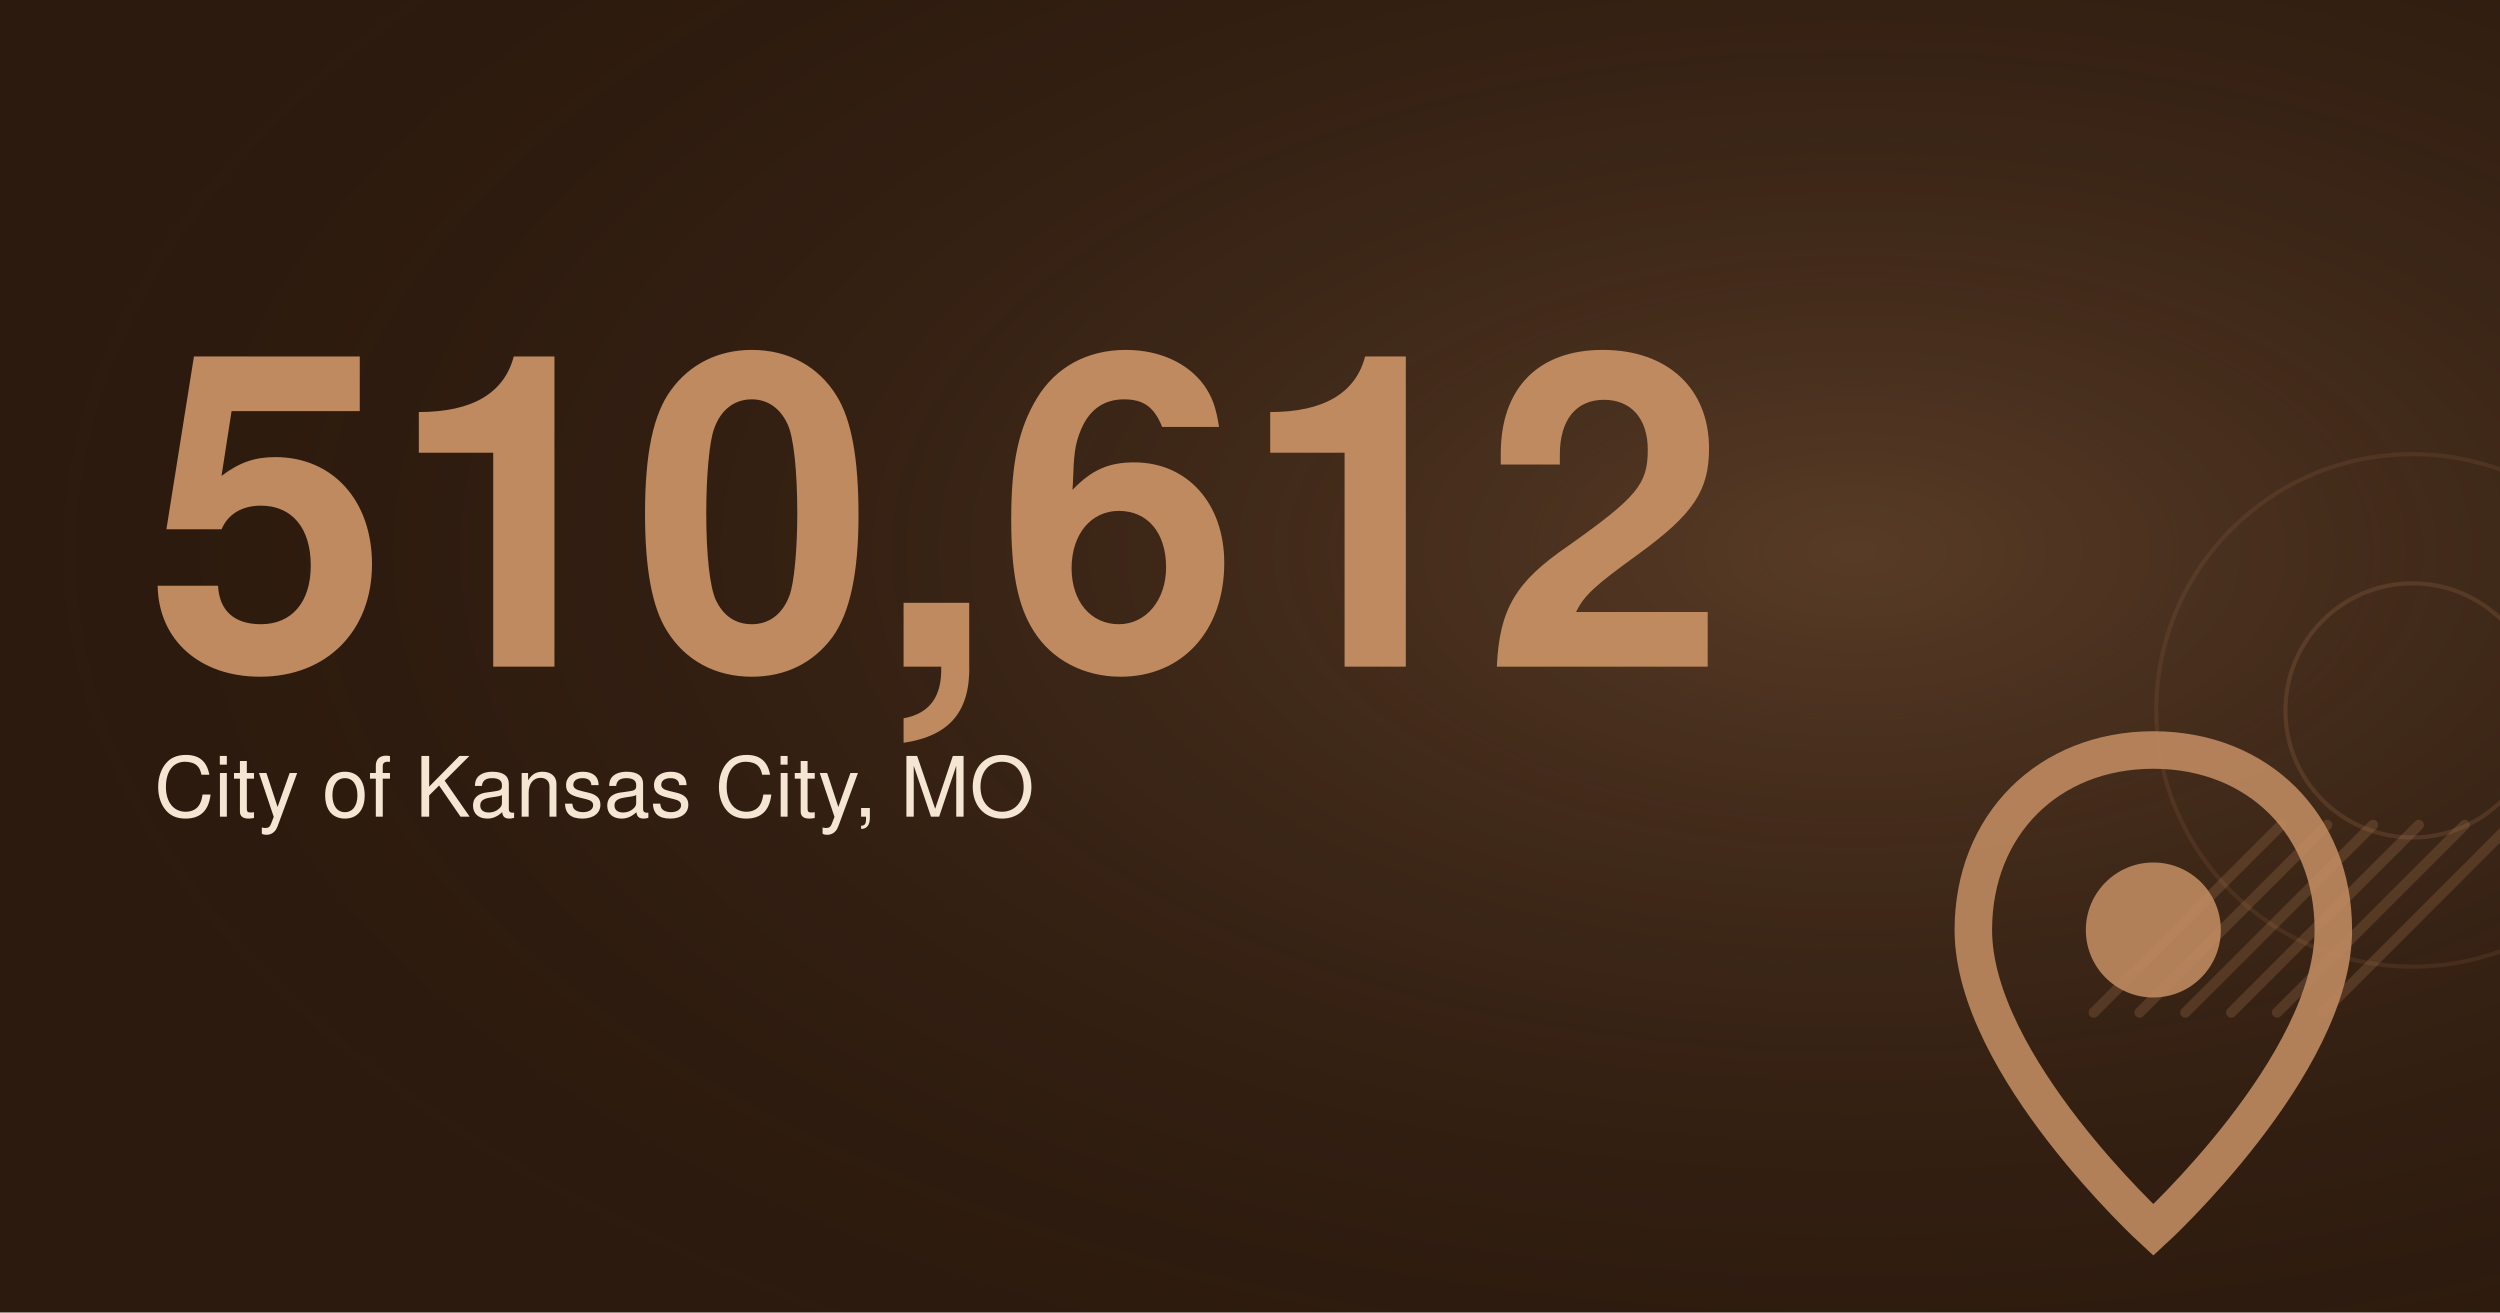
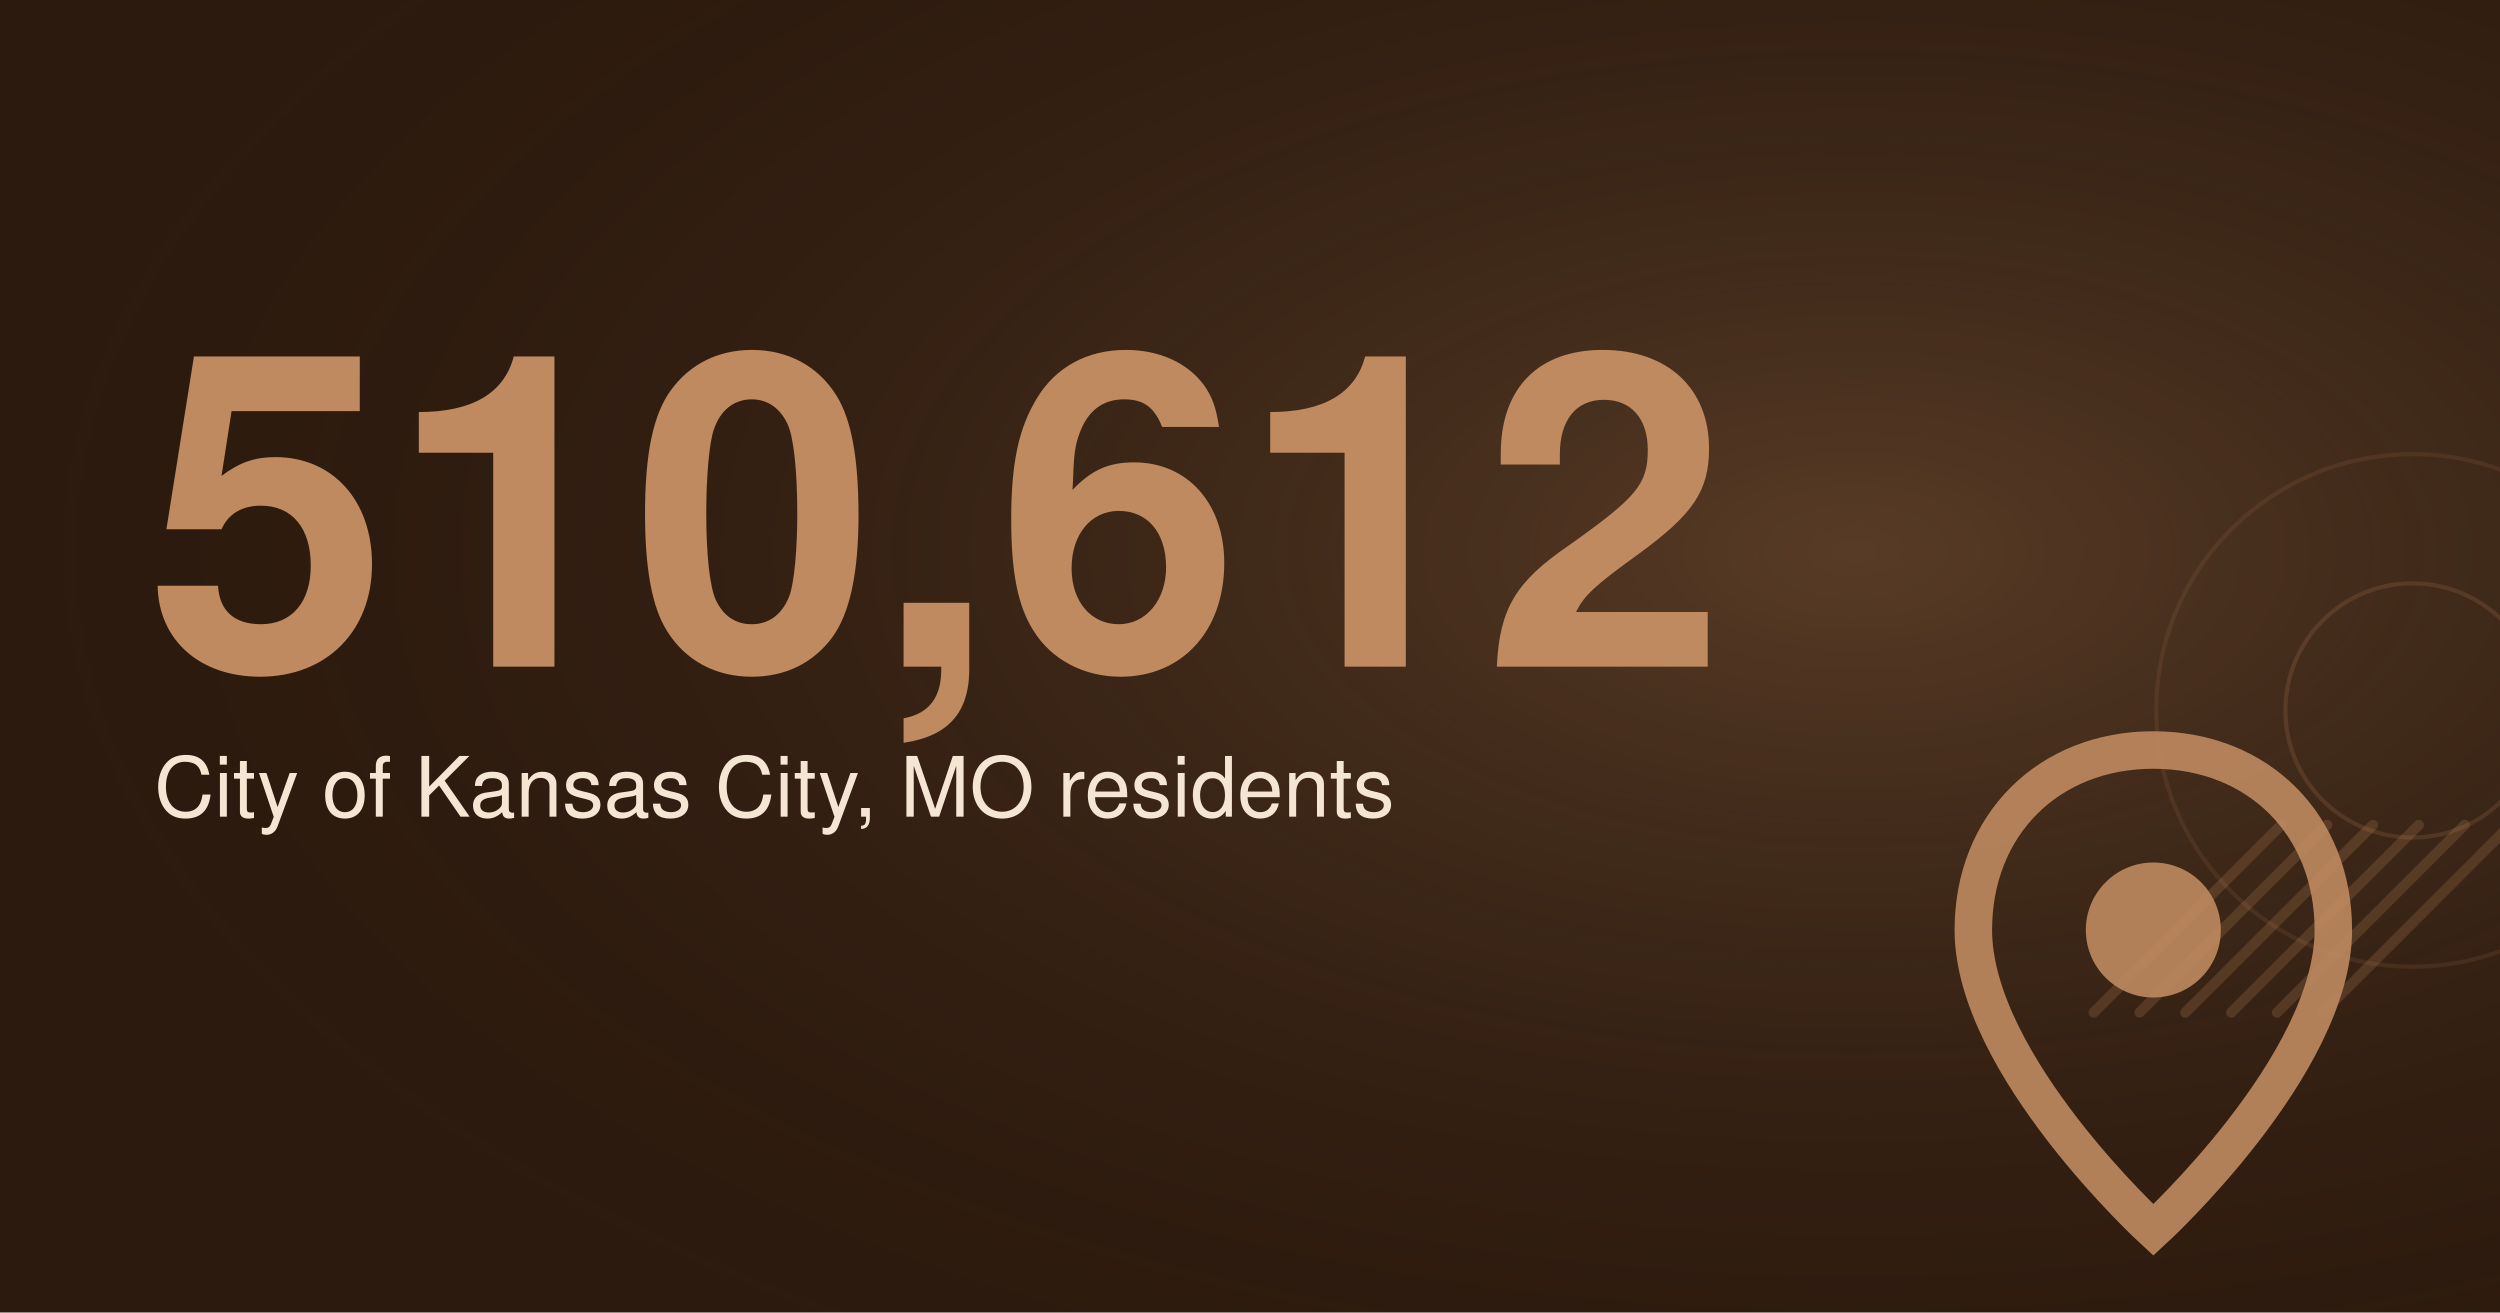
<svg xmlns="http://www.w3.org/2000/svg" width="1200" height="630" viewBox="0 0 1200 630" role="img" aria-label="Local SEO for Pet Groomers in Kansas City, MO">
  <defs>
    <radialGradient id="g" cx="74%" cy="42%" r="75%">
      <stop offset="0" stop-color="#bf8a5f" stop-opacity="0.30" />
      <stop offset="1" stop-color="#2c1a0e" stop-opacity="0" />
    </radialGradient>
  </defs>
  <rect width="1200" height="630" fill="#2c1a0e" />
  <rect width="1200" height="630" fill="url(#g)" />
  <line x1="1005" y1="486" x2="1095" y2="396" stroke="#bf8a5f" stroke-opacity="0.22" stroke-width="5" stroke-linecap="round" />
  <line x1="1027" y1="486" x2="1117" y2="396" stroke="#bf8a5f" stroke-opacity="0.22" stroke-width="5" stroke-linecap="round" />
  <line x1="1049" y1="486" x2="1139" y2="396" stroke="#bf8a5f" stroke-opacity="0.22" stroke-width="5" stroke-linecap="round" />
  <line x1="1071" y1="486" x2="1161" y2="396" stroke="#bf8a5f" stroke-opacity="0.22" stroke-width="5" stroke-linecap="round" />
  <line x1="1093" y1="486" x2="1183" y2="396" stroke="#bf8a5f" stroke-opacity="0.22" stroke-width="5" stroke-linecap="round" />
  <line x1="1115" y1="486" x2="1205" y2="396" stroke="#bf8a5f" stroke-opacity="0.22" stroke-width="5" stroke-linecap="round" />
  <circle cx="1158" cy="341" r="61" fill="none" stroke="#bf8a5f" stroke-opacity="0.18" stroke-width="2" />
  <circle cx="1158" cy="341" r="123" fill="none" stroke="#bf8a5f" stroke-opacity="0.12" stroke-width="2" />
  <g transform="translate(940 360) scale(3.6)" opacity="0.9">
    <path d="M26 0C12 0 2 10 2 24c0 18 24 40 24 40s24-22 24-40C50 10 40 0 26 0z" fill="none" stroke="#bf8a5f" stroke-width="5" />
    <circle cx="26" cy="24" r="9" fill="#bf8a5f" />
  </g>
  <text x="70" y="320" font-family="Helvetica, Arial, sans-serif" font-size="210" font-weight="800" fill="#bf8a5f">510,612</text>
-   <text x="74" y="392" font-family="Helvetica, Arial, sans-serif" font-size="40" fill="#f5e6d3">City of Kansas City, MO</text>
+   <text x="74" y="392" font-family="Helvetica, Arial, sans-serif" font-size="40" fill="#f5e6d3">City of Kansas City, MO residents</text>
</svg>
